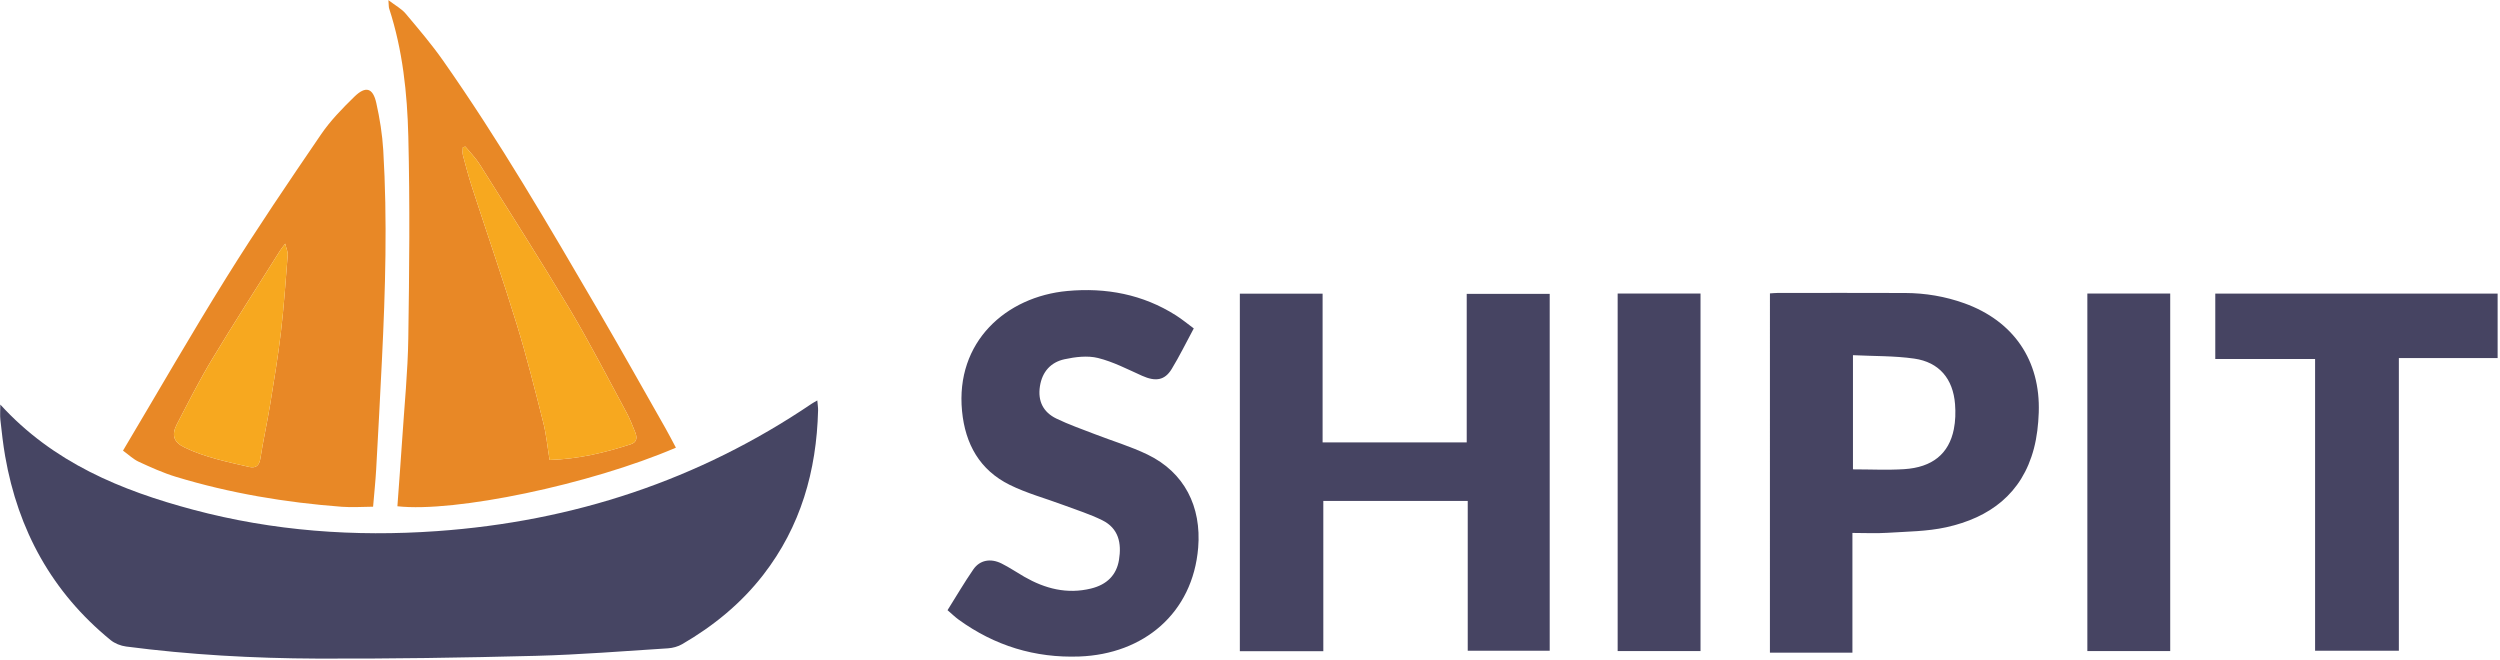
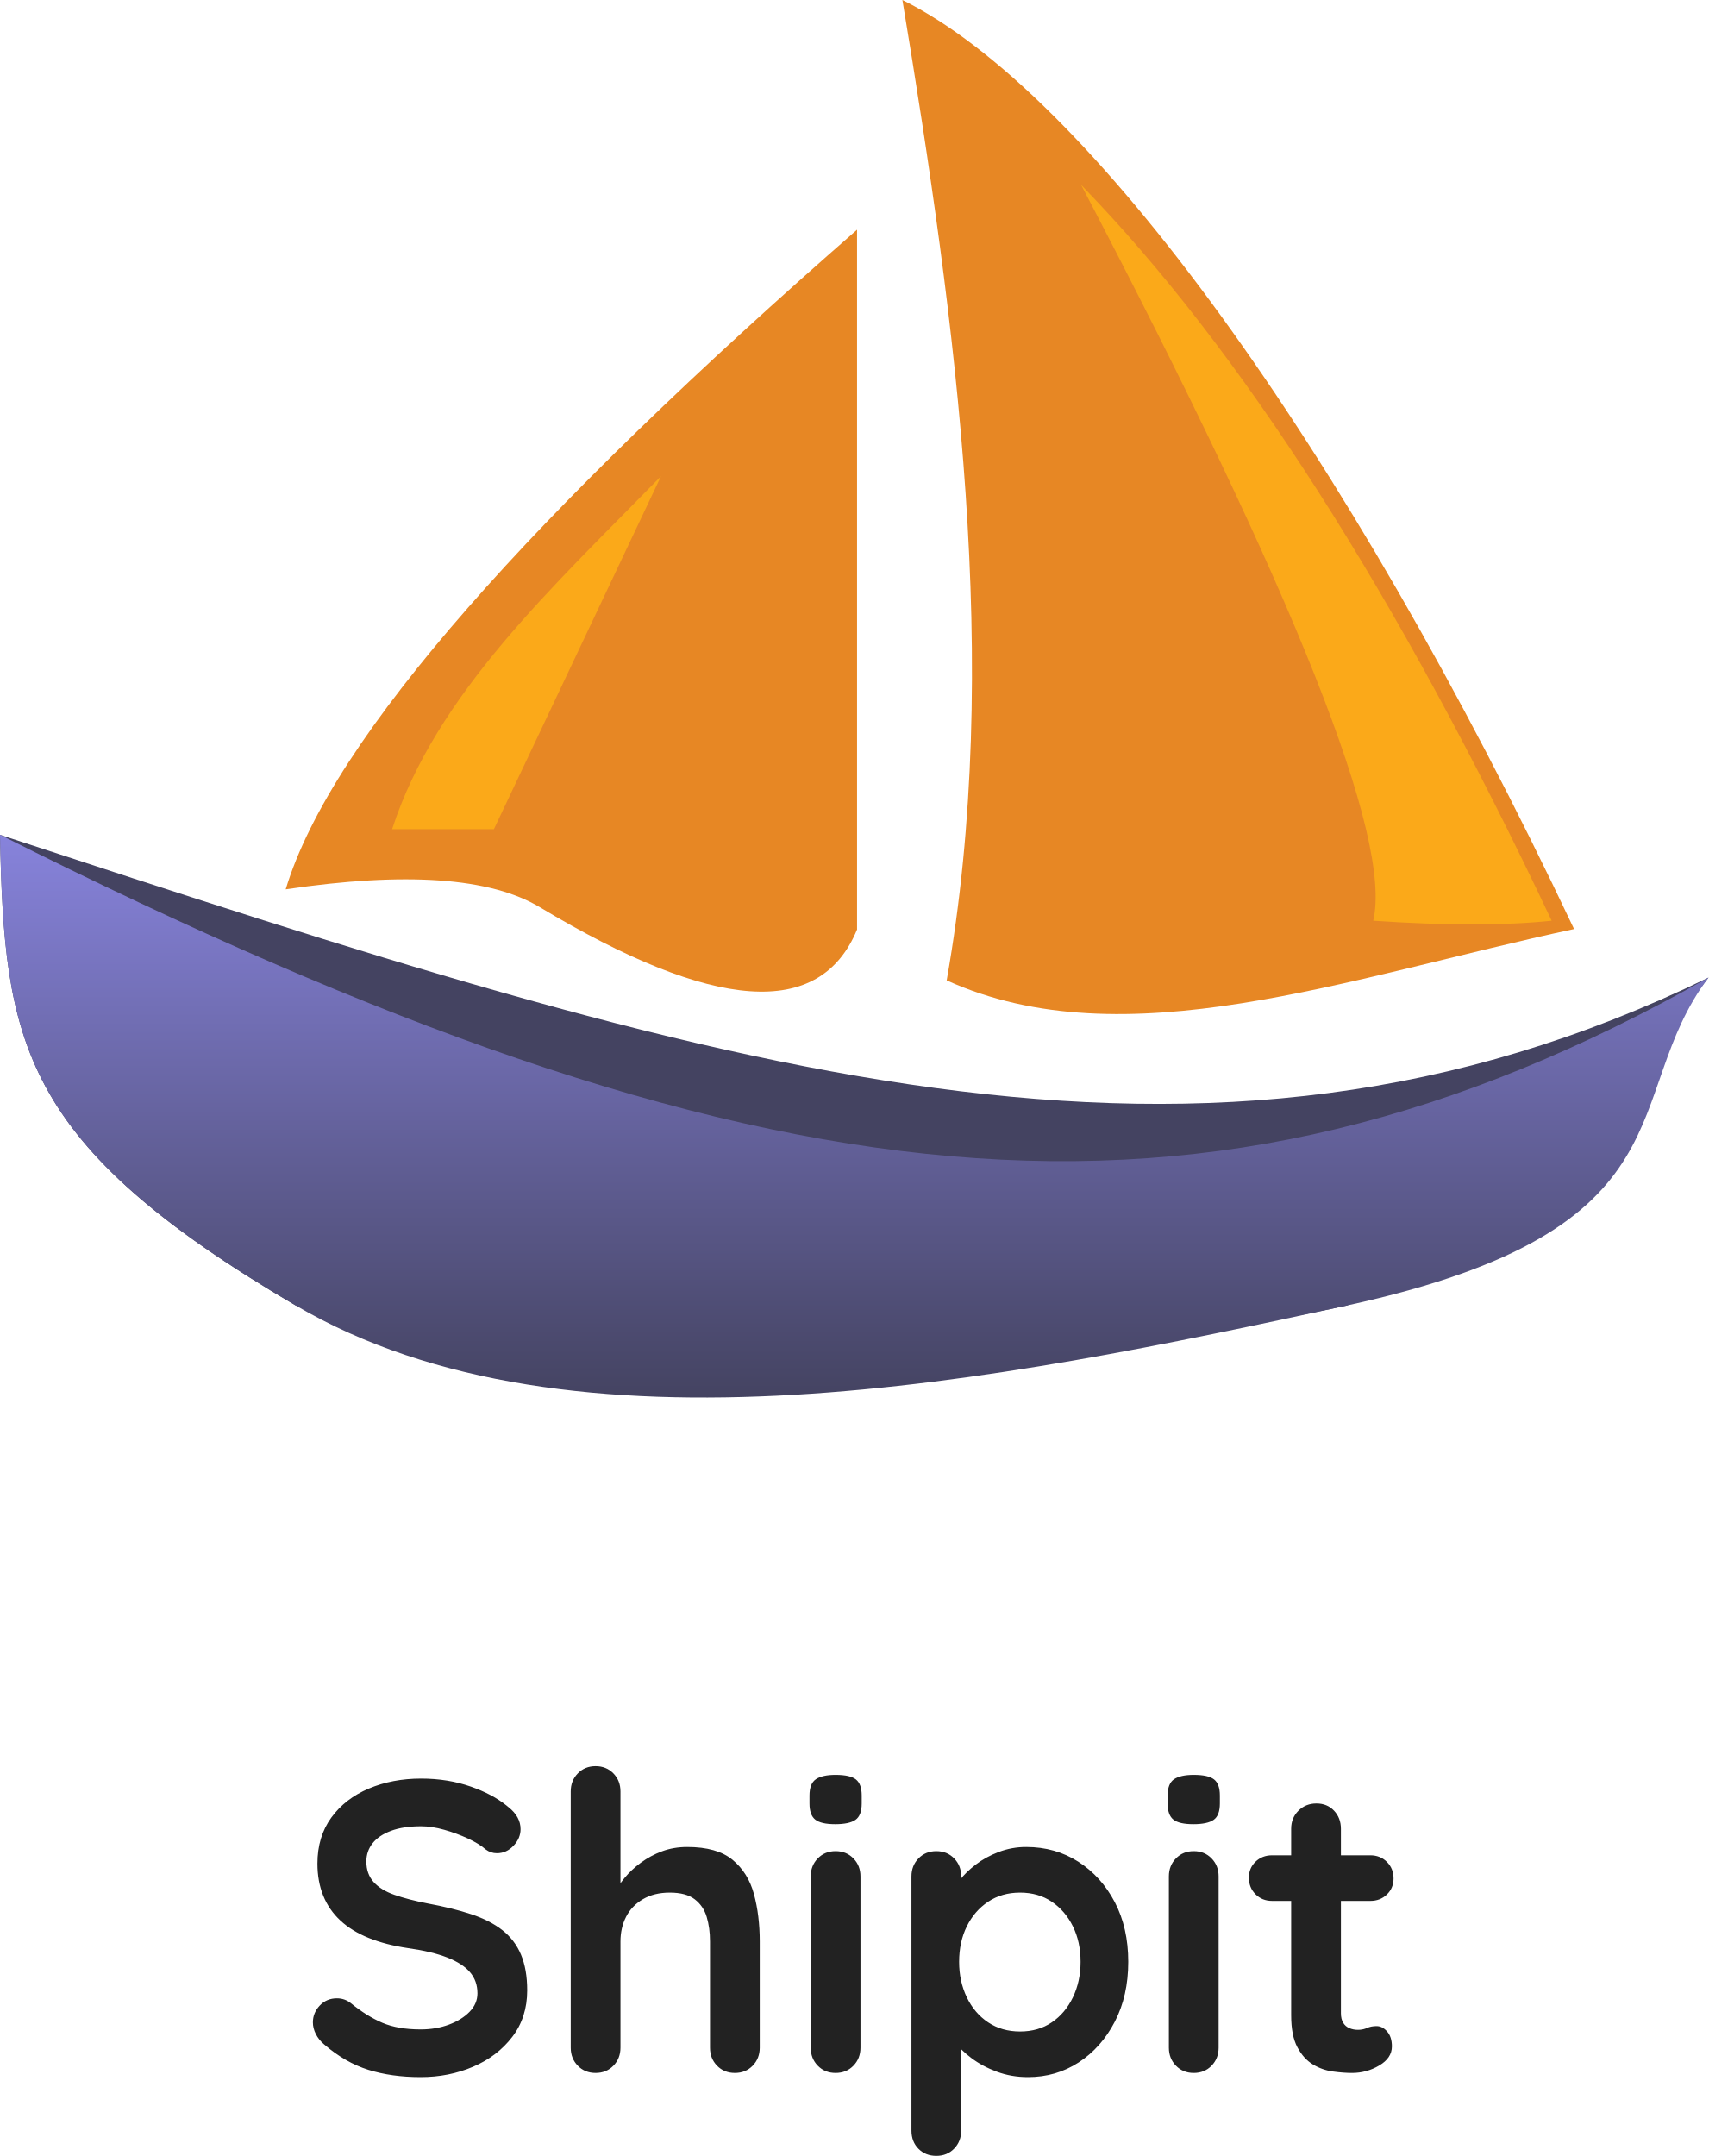
- <svg xmlns="http://www.w3.org/2000/svg" width="512" height="135" preserveAspectRatio="xMidYMid">
-   <g fill-rule="evenodd">
-     <path d="M271.013 133.368H253.92V60.143h16.949v30.455h29.515V60.18h16.995v73.087h-16.787V102.59h-29.578c.002 10.145.002 20.338.002 30.777h-.002zm91.467-73.28c.58-.034 1.087-.093 1.59-.093 8.697-.005 17.393-.025 26.09.01 4.156.016 8.22.699 12.139 2.106 10.068 3.62 15.605 11.685 15.238 22.373-.086 2.475-.368 5-.996 7.386-2.44 9.259-9.06 14.156-17.97 16.118-3.905.86-8.007.87-12.03 1.131-2.296.149-4.611.027-7.165.027v24.516H362.48c.002-24.518.002-49.008.002-73.574h-.002zM244.484 67.26c-1.574 2.92-2.927 5.695-4.527 8.32-1.43 2.348-3.32 2.605-6.06 1.378-2.963-1.328-5.903-2.865-9.019-3.64-2.146-.532-4.642-.227-6.863.254-2.805.607-4.579 2.55-5.04 5.546-.466 3.045.69 5.306 3.367 6.604 2.54 1.231 5.226 2.165 7.865 3.188 3.6 1.396 7.334 2.507 10.799 4.179 7.575 3.656 11.073 10.672 10.38 19.078-1.106 13.439-11.192 21.81-24.34 22.284-9.089.329-17.331-2.202-24.7-7.536-.755-.546-1.426-1.207-2.292-1.95 1.805-2.874 3.446-5.685 5.29-8.357 1.322-1.913 3.525-2.322 5.774-1.205 1.613.803 3.112 1.831 4.678 2.73 4.25 2.437 8.73 3.593 13.623 2.404 3.304-.803 5.243-2.789 5.748-5.858.568-3.445-.075-6.48-3.43-8.137-2.525-1.246-5.246-2.1-7.893-3.091-3.696-1.383-7.559-2.417-11.073-4.16-6.126-3.038-9.091-8.345-9.745-15.102-1.368-14.163 8.992-23.44 21.574-24.597 7.902-.726 15.446.679 22.259 5.011 1.215.772 2.33 1.7 3.627 2.658h-.002zm267.029-7.123v13.196h-20.227v59.937H474.13V73.526h-20.44v-13.39h57.824zM348.266 133.34h-16.97V60.116h16.97v73.225zm96.193.001H427.49V60.116h16.97v73.226zM379.485 72.74c4.329.216 8.486.12 12.546.701 5.116.735 7.957 4.129 8.362 9.328.132 1.699.086 3.47-.248 5.135-1.005 5.035-4.404 7.812-10.165 8.18-3.427.22-6.879.04-10.494.04V72.74z" fill="#464462" />
-     <path d="M.062 82.85C10.9 94.748 24.81 100.456 39.584 104.395c16.363 4.364 33.049 5.577 49.933 4.377 27.875-1.98 53.542-10.404 76.743-26.105.273-.185.57-.335 1.123-.657.067.822.175 1.445.16 2.065-.32 12.363-3.553 23.758-11.237 33.666-4.552 5.871-10.2 10.468-16.589 14.18-.853.494-1.922.793-2.912.855-9.026.572-18.05 1.305-27.087 1.54-14.898.383-29.806.617-44.708.563-13.093-.05-26.173-.776-39.174-2.47-1.11-.143-2.33-.623-3.19-1.325-11.985-9.79-18.947-22.497-21.59-37.651-.428-2.457-.7-4.943-.976-7.423-.105-.93-.017-1.885-.017-3.16v.002z" fill="#464563" />
-     <path d="M138.426 91.683c-17.655 7.577-45.331 13.321-57.039 11.999.332-4.604.686-9.213.99-13.824.452-6.87 1.141-13.738 1.243-20.615.206-13.77.345-27.55.003-41.314-.22-8.837-1.151-17.682-3.927-26.192-.099-.3-.062-.643-.15-1.71 1.487 1.137 2.695 1.771 3.509 2.737 2.658 3.156 5.347 6.31 7.714 9.684 11.526 16.427 21.61 33.756 31.716 51.067 4.683 8.021 9.22 16.129 13.811 24.202.717 1.26 1.373 2.551 2.13 3.967zM95.297 30.011l-.51.173c0 .541-.115 1.112.02 1.618.59 2.226 1.187 4.453 1.899 6.643 3.04 9.354 6.257 18.654 9.148 28.055 2.03 6.6 3.702 13.312 5.401 20.008.62 2.442.854 4.98 1.301 7.693 5.787-.182 11.237-1.462 16.601-3.209 1.337-.435 1.365-1.403.927-2.48-.548-1.347-1.065-2.72-1.756-3.996-3.835-7.085-7.511-14.266-11.634-21.18-5.96-9.993-12.237-19.798-18.432-29.65-.832-1.324-1.97-2.455-2.965-3.675zM25.191 92.29c7.15-12.012 13.964-23.876 21.195-35.48 6.19-9.931 12.768-19.625 19.368-29.292 1.924-2.82 4.374-5.327 6.832-7.721 2.31-2.251 3.786-1.815 4.48 1.295.71 3.176 1.232 6.433 1.426 9.681.853 14.295.434 28.592-.27 42.883-.366 7.485-.76 14.968-1.18 22.45-.134 2.4-.39 4.794-.632 7.665-2.18.015-4.297.177-6.389.018-11.527-.869-22.884-2.767-33.959-6.128-2.62-.795-5.145-1.94-7.638-3.088-1.123-.515-2.06-1.436-3.233-2.283zM58.403 49.9c-.57.773-.831 1.085-1.045 1.425-4.65 7.392-9.39 14.73-13.9 22.205-2.612 4.33-4.899 8.858-7.23 13.35-1.169 2.251-.636 3.701 1.58 4.766 4.225 2.028 8.73 2.937 13.216 3.981 1.237.29 2.062-.165 2.296-1.682.574-3.7 1.396-7.36 2-11.057.81-4.96 1.634-9.922 2.219-14.91.615-5.251.975-10.534 1.391-15.807.047-.584-.266-1.196-.527-2.271z" fill="#E88826" />
-     <path d="M95.297 30.011c.996 1.22 2.133 2.352 2.965 3.674 6.194 9.853 12.47 19.658 18.432 29.651 4.122 6.914 7.799 14.095 11.633 21.179.69 1.276 1.209 2.648 1.757 3.996.437 1.078.408 2.045-.928 2.48-5.364 1.748-10.813 3.029-16.601 3.21-.446-2.712-.681-5.25-1.301-7.693-1.699-6.694-3.372-13.408-5.4-20.007-2.892-9.401-6.107-18.701-9.149-28.055-.712-2.19-1.31-4.417-1.9-6.644-.134-.505-.02-1.075-.02-1.617.171-.057.342-.114.511-.172v-.002zM58.403 49.9c.261 1.074.574 1.687.527 2.27-.416 5.273-.776 10.556-1.391 15.807-.584 4.989-1.409 9.95-2.219 14.91-.603 3.696-1.426 7.358-2 11.057-.233 1.518-1.058 1.972-2.295 1.683-4.484-1.045-8.99-1.953-13.216-3.981-2.216-1.065-2.75-2.515-1.58-4.766 2.332-4.492 4.619-9.02 7.23-13.35 4.51-7.476 9.25-14.813 13.899-22.205.214-.34.476-.652 1.045-1.425z" fill="#F7A81F" />
-   </g>
+ <svg xmlns="http://www.w3.org/2000/svg" width="256" height="323" preserveAspectRatio="xMidYMid">
+   <defs>
+     <linearGradient x1="50%" y1="0%" x2="50%" y2="100%" id="a">
+       <stop stop-color="#8783DC" offset="0%" />
+       <stop stop-color="#444361" offset="100%" />
+     </linearGradient>
+   </defs>
+   <path d="M63.031 311.178c-2.898 0-5.507-.362-7.826-1.086-2.318-.725-4.534-1.998-6.646-3.82a4.902 4.902 0 01-1.242-1.553c-.29-.58-.435-1.16-.435-1.74 0-.952.342-1.79 1.025-2.515.683-.724 1.543-1.087 2.578-1.087.787 0 1.49.249 2.112.746 1.573 1.283 3.136 2.256 4.69 2.919 1.552.662 3.467.994 5.744.994 1.532 0 2.94-.238 4.224-.715 1.284-.476 2.319-1.118 3.106-1.925.786-.808 1.18-1.729 1.18-2.764 0-1.242-.373-2.298-1.118-3.168-.746-.87-1.884-1.604-3.416-2.205-1.533-.6-3.479-1.066-5.839-1.397-2.236-.331-4.203-.839-5.9-1.522-1.698-.683-3.116-1.553-4.255-2.609a10.315 10.315 0 01-2.578-3.726c-.58-1.429-.87-3.033-.87-4.814 0-2.691.694-4.99 2.081-6.894 1.388-1.905 3.261-3.354 5.621-4.348 2.36-.994 4.97-1.49 7.827-1.49 2.691 0 5.186.403 7.484 1.21 2.145.754 3.92 1.697 5.326 2.83l.295.245c1.2.952 1.801 2.05 1.801 3.292 0 .91-.352 1.739-1.056 2.484-.704.746-1.532 1.118-2.484 1.118-.621 0-1.18-.186-1.677-.559-.663-.58-1.553-1.128-2.67-1.646a23.955 23.955 0 00-3.541-1.304c-1.242-.352-2.402-.528-3.478-.528-1.781 0-3.282.228-4.504.683-1.221.456-2.142 1.077-2.764 1.864-.62.786-.931 1.697-.931 2.733 0 1.242.362 2.267 1.087 3.074.724.807 1.77 1.45 3.136 1.925 1.367.477 3.002.901 4.907 1.274 2.485.455 4.669.994 6.553 1.615 1.884.62 3.447 1.418 4.69 2.391a9.053 9.053 0 012.794 3.665c.621 1.47.932 3.26.932 5.372 0 2.692-.745 5.01-2.236 6.957-1.49 1.946-3.447 3.437-5.87 4.472-2.422 1.035-5.04 1.552-7.857 1.552zm39.938-34.471c2.981 0 5.248.641 6.801 1.925s2.62 2.992 3.199 5.124c.58 2.133.87 4.503.87 7.112v15.9c0 1.077-.352 1.978-1.056 2.702-.704.725-1.595 1.087-2.671 1.087-1.077 0-1.967-.362-2.67-1.087-.705-.724-1.057-1.625-1.057-2.701v-15.901c0-1.366-.165-2.598-.497-3.696-.33-1.097-.931-1.977-1.8-2.64-.87-.662-2.113-.993-3.728-.993-1.573 0-2.919.331-4.037.994-1.118.662-1.956 1.542-2.515 2.64-.56 1.097-.839 2.329-.839 3.695v15.9c0 1.077-.352 1.978-1.056 2.702-.704.725-1.594 1.087-2.67 1.087-1.077 0-1.967-.362-2.671-1.087-.704-.724-1.056-1.625-1.056-2.701v-38.385c0-1.077.352-1.978 1.056-2.702.704-.725 1.594-1.087 2.67-1.087 1.077 0 1.967.362 2.671 1.087.704.724 1.056 1.625 1.056 2.702v15.403l-.932-.186c.373-.704.89-1.46 1.553-2.267.663-.808 1.47-1.563 2.423-2.267a12.942 12.942 0 013.167-1.708c1.16-.435 2.423-.652 3.79-.652zm25.963 30.062c0 1.076-.352 1.977-1.056 2.701-.704.725-1.594 1.087-2.671 1.087-1.077 0-1.967-.362-2.67-1.087-.705-.724-1.057-1.625-1.057-2.701v-25.652c0-1.077.352-1.978 1.056-2.702.704-.725 1.594-1.087 2.671-1.087 1.077 0 1.967.362 2.67 1.087.705.724 1.057 1.625 1.057 2.702v25.652zm-3.79-33.479c-1.407 0-2.4-.227-2.98-.683-.58-.455-.87-1.263-.87-2.422v-1.18c0-1.201.32-2.019.963-2.454.642-.434 1.625-.652 2.95-.652 1.45 0 2.464.228 3.043.683.58.456.87 1.263.87 2.423v1.18c0 1.2-.31 2.019-.932 2.453-.62.435-1.635.652-3.043.652zm28.634 3.417c2.899 0 5.497.735 7.795 2.205 2.298 1.47 4.12 3.488 5.466 6.055 1.346 2.568 2.019 5.55 2.019 8.945 0 3.395-.673 6.387-2.019 8.975s-3.147 4.617-5.404 6.087c-2.256 1.47-4.793 2.204-7.608 2.204-1.657 0-3.21-.269-4.659-.807-1.449-.538-2.722-1.221-3.82-2.05-1.097-.828-1.946-1.666-2.546-2.515-.6-.849-.9-1.563-.9-2.143l1.925-.807v16.335c0 1.076-.352 1.977-1.056 2.702-.704.724-1.594 1.087-2.67 1.087-1.078 0-1.968-.352-2.672-1.056-.704-.704-1.056-1.615-1.056-2.733v-38.074c0-1.077.352-1.978 1.056-2.702.704-.725 1.594-1.087 2.671-1.087 1.077 0 1.967.362 2.67 1.087.705.724 1.057 1.625 1.057 2.702v3.043l-1.056-.559c0-.538.29-1.19.87-1.957.58-.766 1.366-1.532 2.36-2.298.993-.766 2.143-1.397 3.447-1.894a11.503 11.503 0 014.13-.745zm-.931 6.832c-1.822 0-3.417.455-4.783 1.366-1.366.911-2.433 2.143-3.199 3.696-.766 1.553-1.149 3.323-1.149 5.31 0 1.947.383 3.717 1.15 5.311.765 1.594 1.832 2.847 3.198 3.758 1.366.91 2.96 1.366 4.783 1.366 1.822 0 3.405-.455 4.751-1.366 1.346-.911 2.402-2.164 3.168-3.758.766-1.594 1.149-3.364 1.149-5.31 0-1.988-.383-3.758-1.15-5.311-.765-1.553-1.821-2.785-3.167-3.696-1.346-.91-2.93-1.366-4.751-1.366zm29.751 23.23c0 1.076-.352 1.977-1.056 2.701-.704.725-1.594 1.087-2.67 1.087-1.077 0-1.968-.362-2.671-1.087-.704-.724-1.056-1.625-1.056-2.701v-25.652c0-1.077.352-1.978 1.056-2.702.703-.725 1.594-1.087 2.67-1.087 1.077 0 1.967.362 2.671 1.087.704.724 1.056 1.625 1.056 2.702v25.652zm-3.789-33.479c-1.408 0-2.401-.227-2.981-.683-.58-.455-.87-1.263-.87-2.422v-1.18c0-1.201.321-2.019.963-2.454.642-.434 1.625-.652 2.95-.652 1.45 0 2.464.228 3.044.683.58.456.87 1.263.87 2.423v1.18c0 1.2-.311 2.019-.932 2.453-.621.435-1.636.652-3.044.652zm11.801 4.659h14.72c.995 0 1.823.331 2.485.994.663.662.994 1.49.994 2.484 0 .952-.331 1.75-.994 2.391-.662.642-1.49.963-2.484.963h-14.72c-.994 0-1.823-.331-2.485-.994-.663-.662-.994-1.49-.994-2.484 0-.953.331-1.75.994-2.391.662-.642 1.49-.963 2.484-.963zm6.646-7.764c1.077 0 1.957.362 2.64 1.087s1.025 1.625 1.025 2.702v27.64c0 .579.114 1.055.341 1.428.228.373.539.642.932.807.394.166.818.249 1.273.249.415 0 .8-.065 1.156-.194l.21-.086c.415-.186.891-.28 1.43-.28.58 0 1.107.27 1.583.808.476.539.715 1.284.715 2.236 0 1.16-.632 2.112-1.895 2.857a7.87 7.87 0 01-4.068 1.118c-.87 0-1.832-.072-2.888-.217a7.803 7.803 0 01-2.982-1.056c-.931-.559-1.708-1.418-2.329-2.578-.62-1.159-.932-2.753-.932-4.782v-27.95c0-1.077.363-1.977 1.087-2.702.725-.725 1.626-1.087 2.702-1.087z" fill="#222" />
+   <path d="M0 125.062c108.45 35.593 179.883 58.448 256 21.39-13.502 17.912-29.13 35.102-54.108 49.115-52.537 11.46-105.074 8.536-157.61 0C2.915 171.297.652 156.171 0 125.062z" fill="#444361" />
+   <path d="M0 125.062c114.103 57.319 180.638 63.986 256 21.39-13.502 17.912-1.572 37.655-54.108 49.115-52.537 11.46-116.244 24.27-157.61 0C2.915 171.297.652 156.171 0 125.062z" fill="url(#a)" />
+   <path d="M135.214 0c27.692 13.675 66.109 66.183 100.642 139.184-34.169 7.328-67.337 19.76-94.007 7.691 8.36-47.108 1.425-98.331-6.635-146.875z" fill="#E78724" />
+   <path d="M161.993 27.698c23.929 24.604 47.43 61.35 70.505 110.237-6.97.742-15.881.742-26.736 0 2.907-12.28-11.683-49.026-43.769-110.237z" fill="#FBA919" />
+   <path d="M128.42 34.413v104.845c-5.563 13.437-21.407 12.323-47.531-3.343-7.433-4.458-20.127-5.35-38.082-2.68C49.68 110.41 80.18 76.553 128.42 34.414z" fill="#E78724" />
+   <path d="M99.043 71.344l-25.036 52.879H58.754c6.569-20.262 24.107-36.31 40.289-52.879z" fill="#FBA919" />
</svg>
